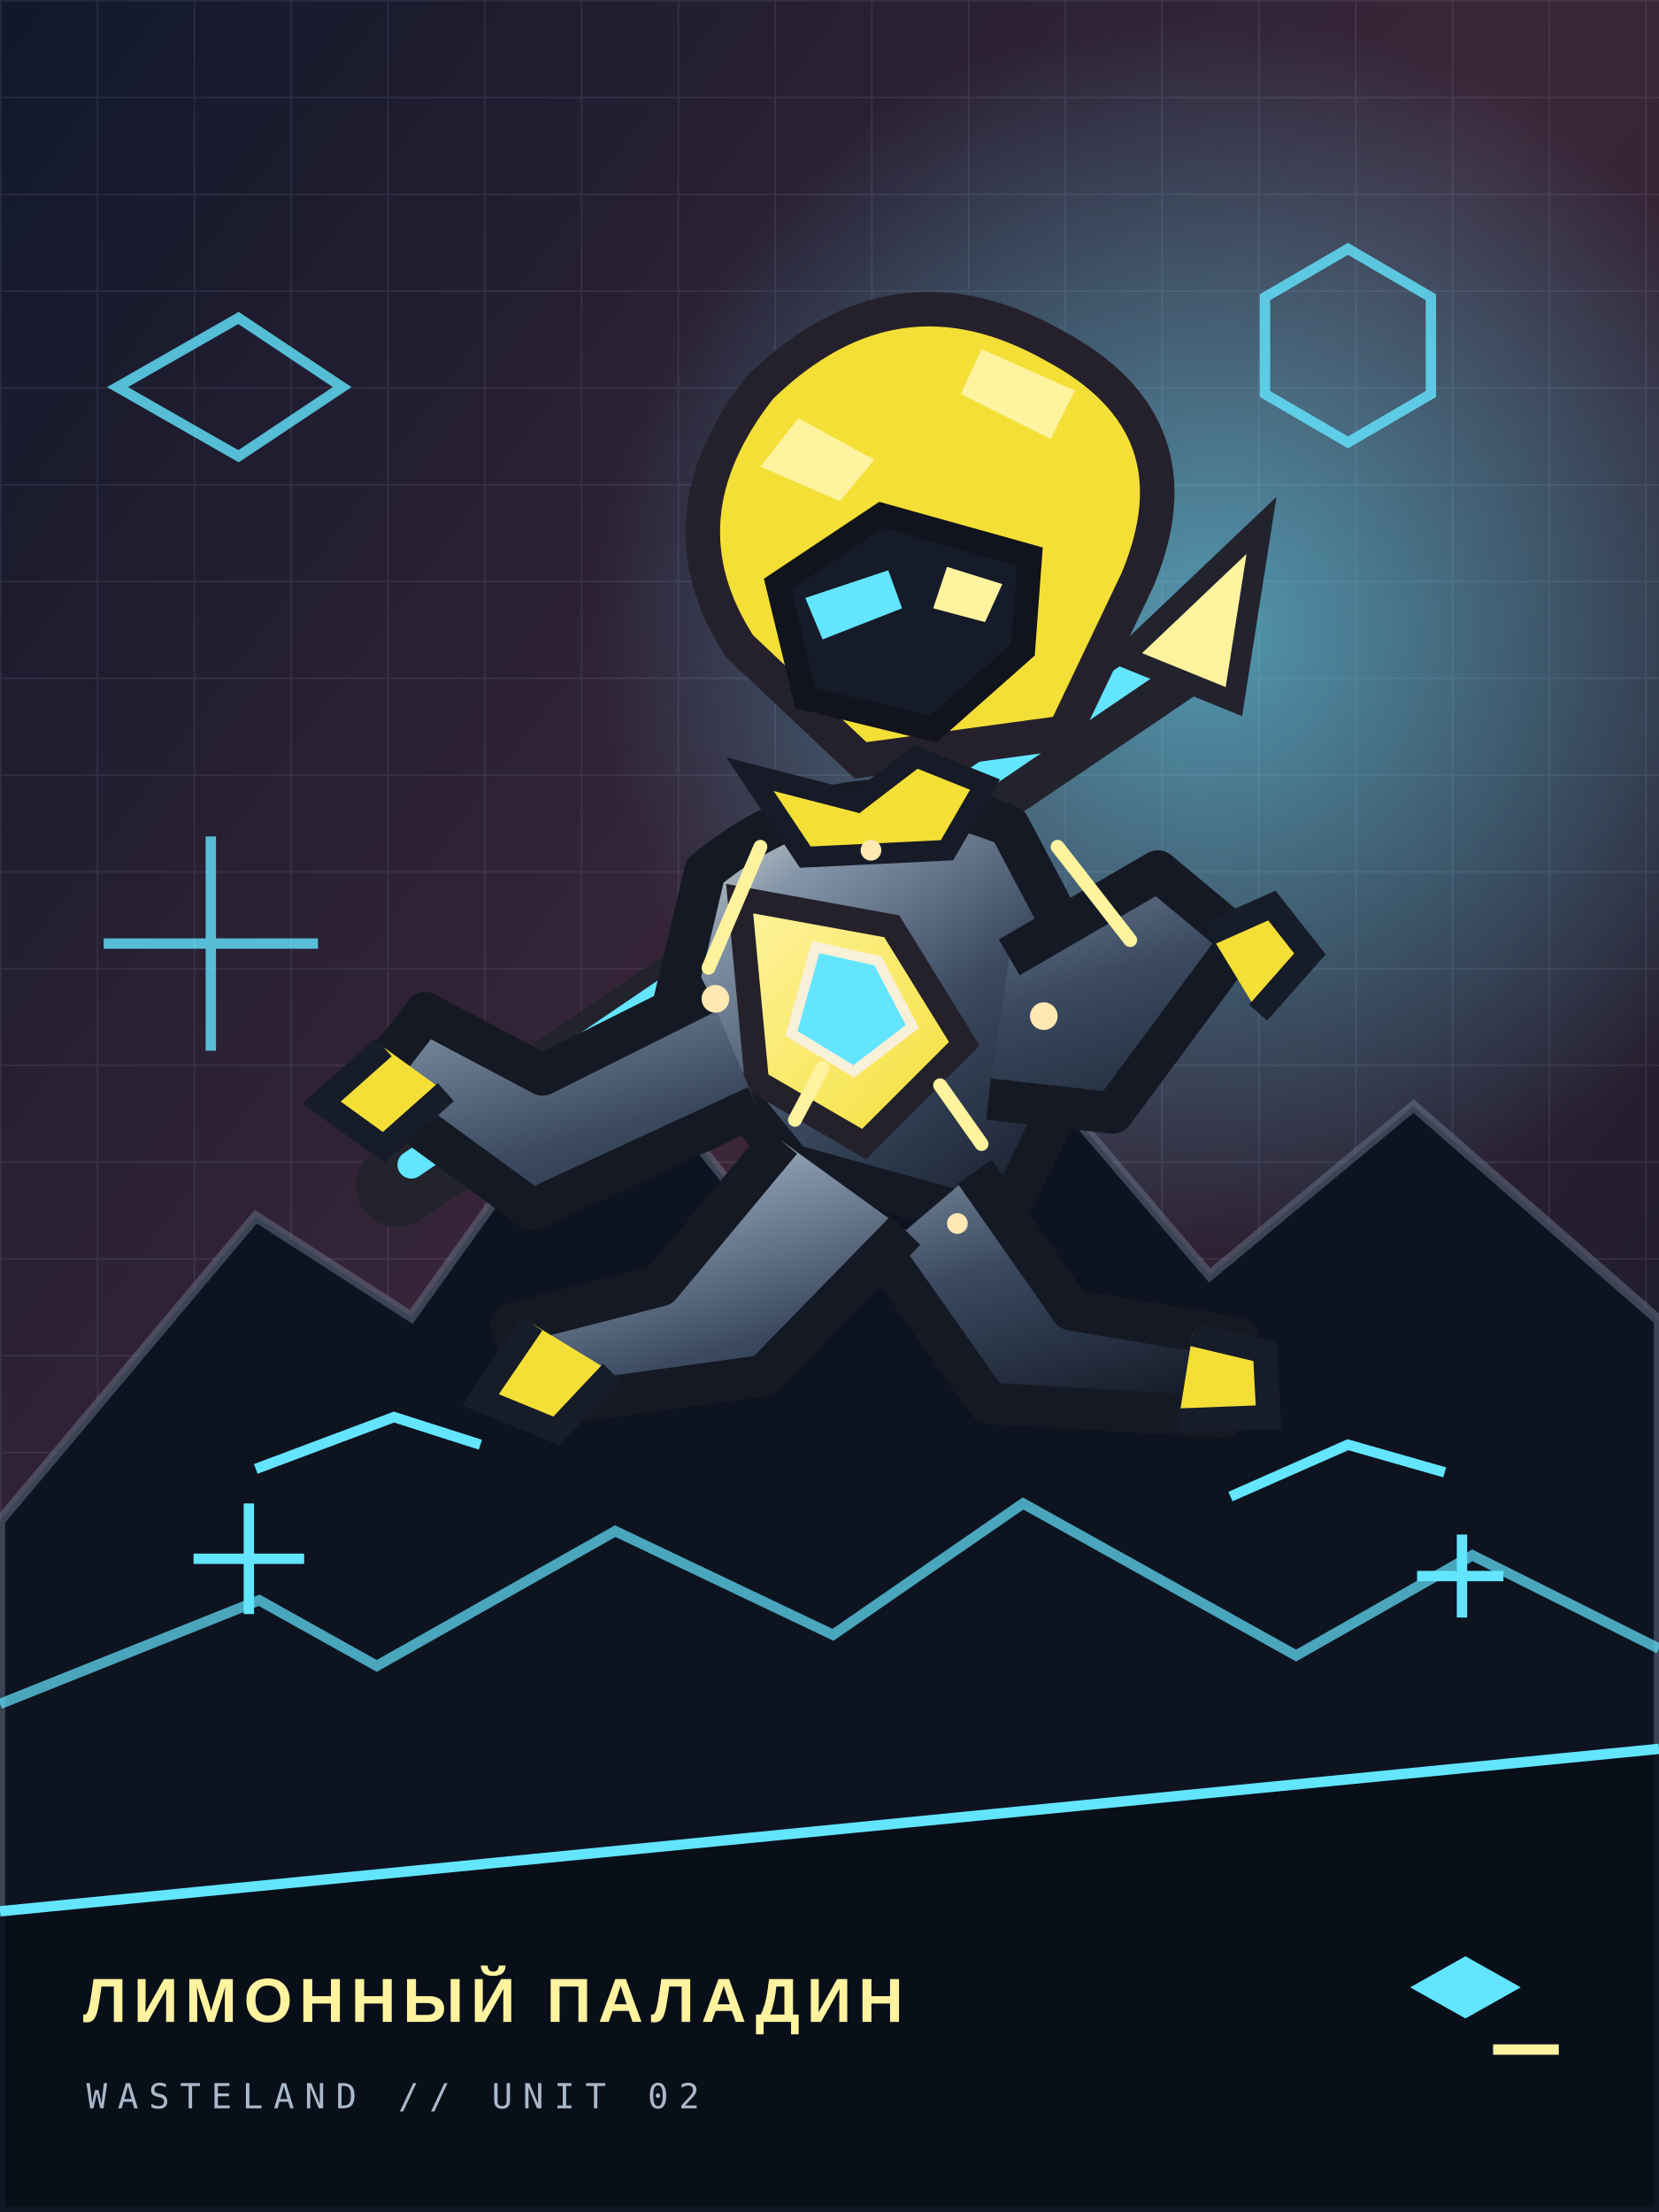
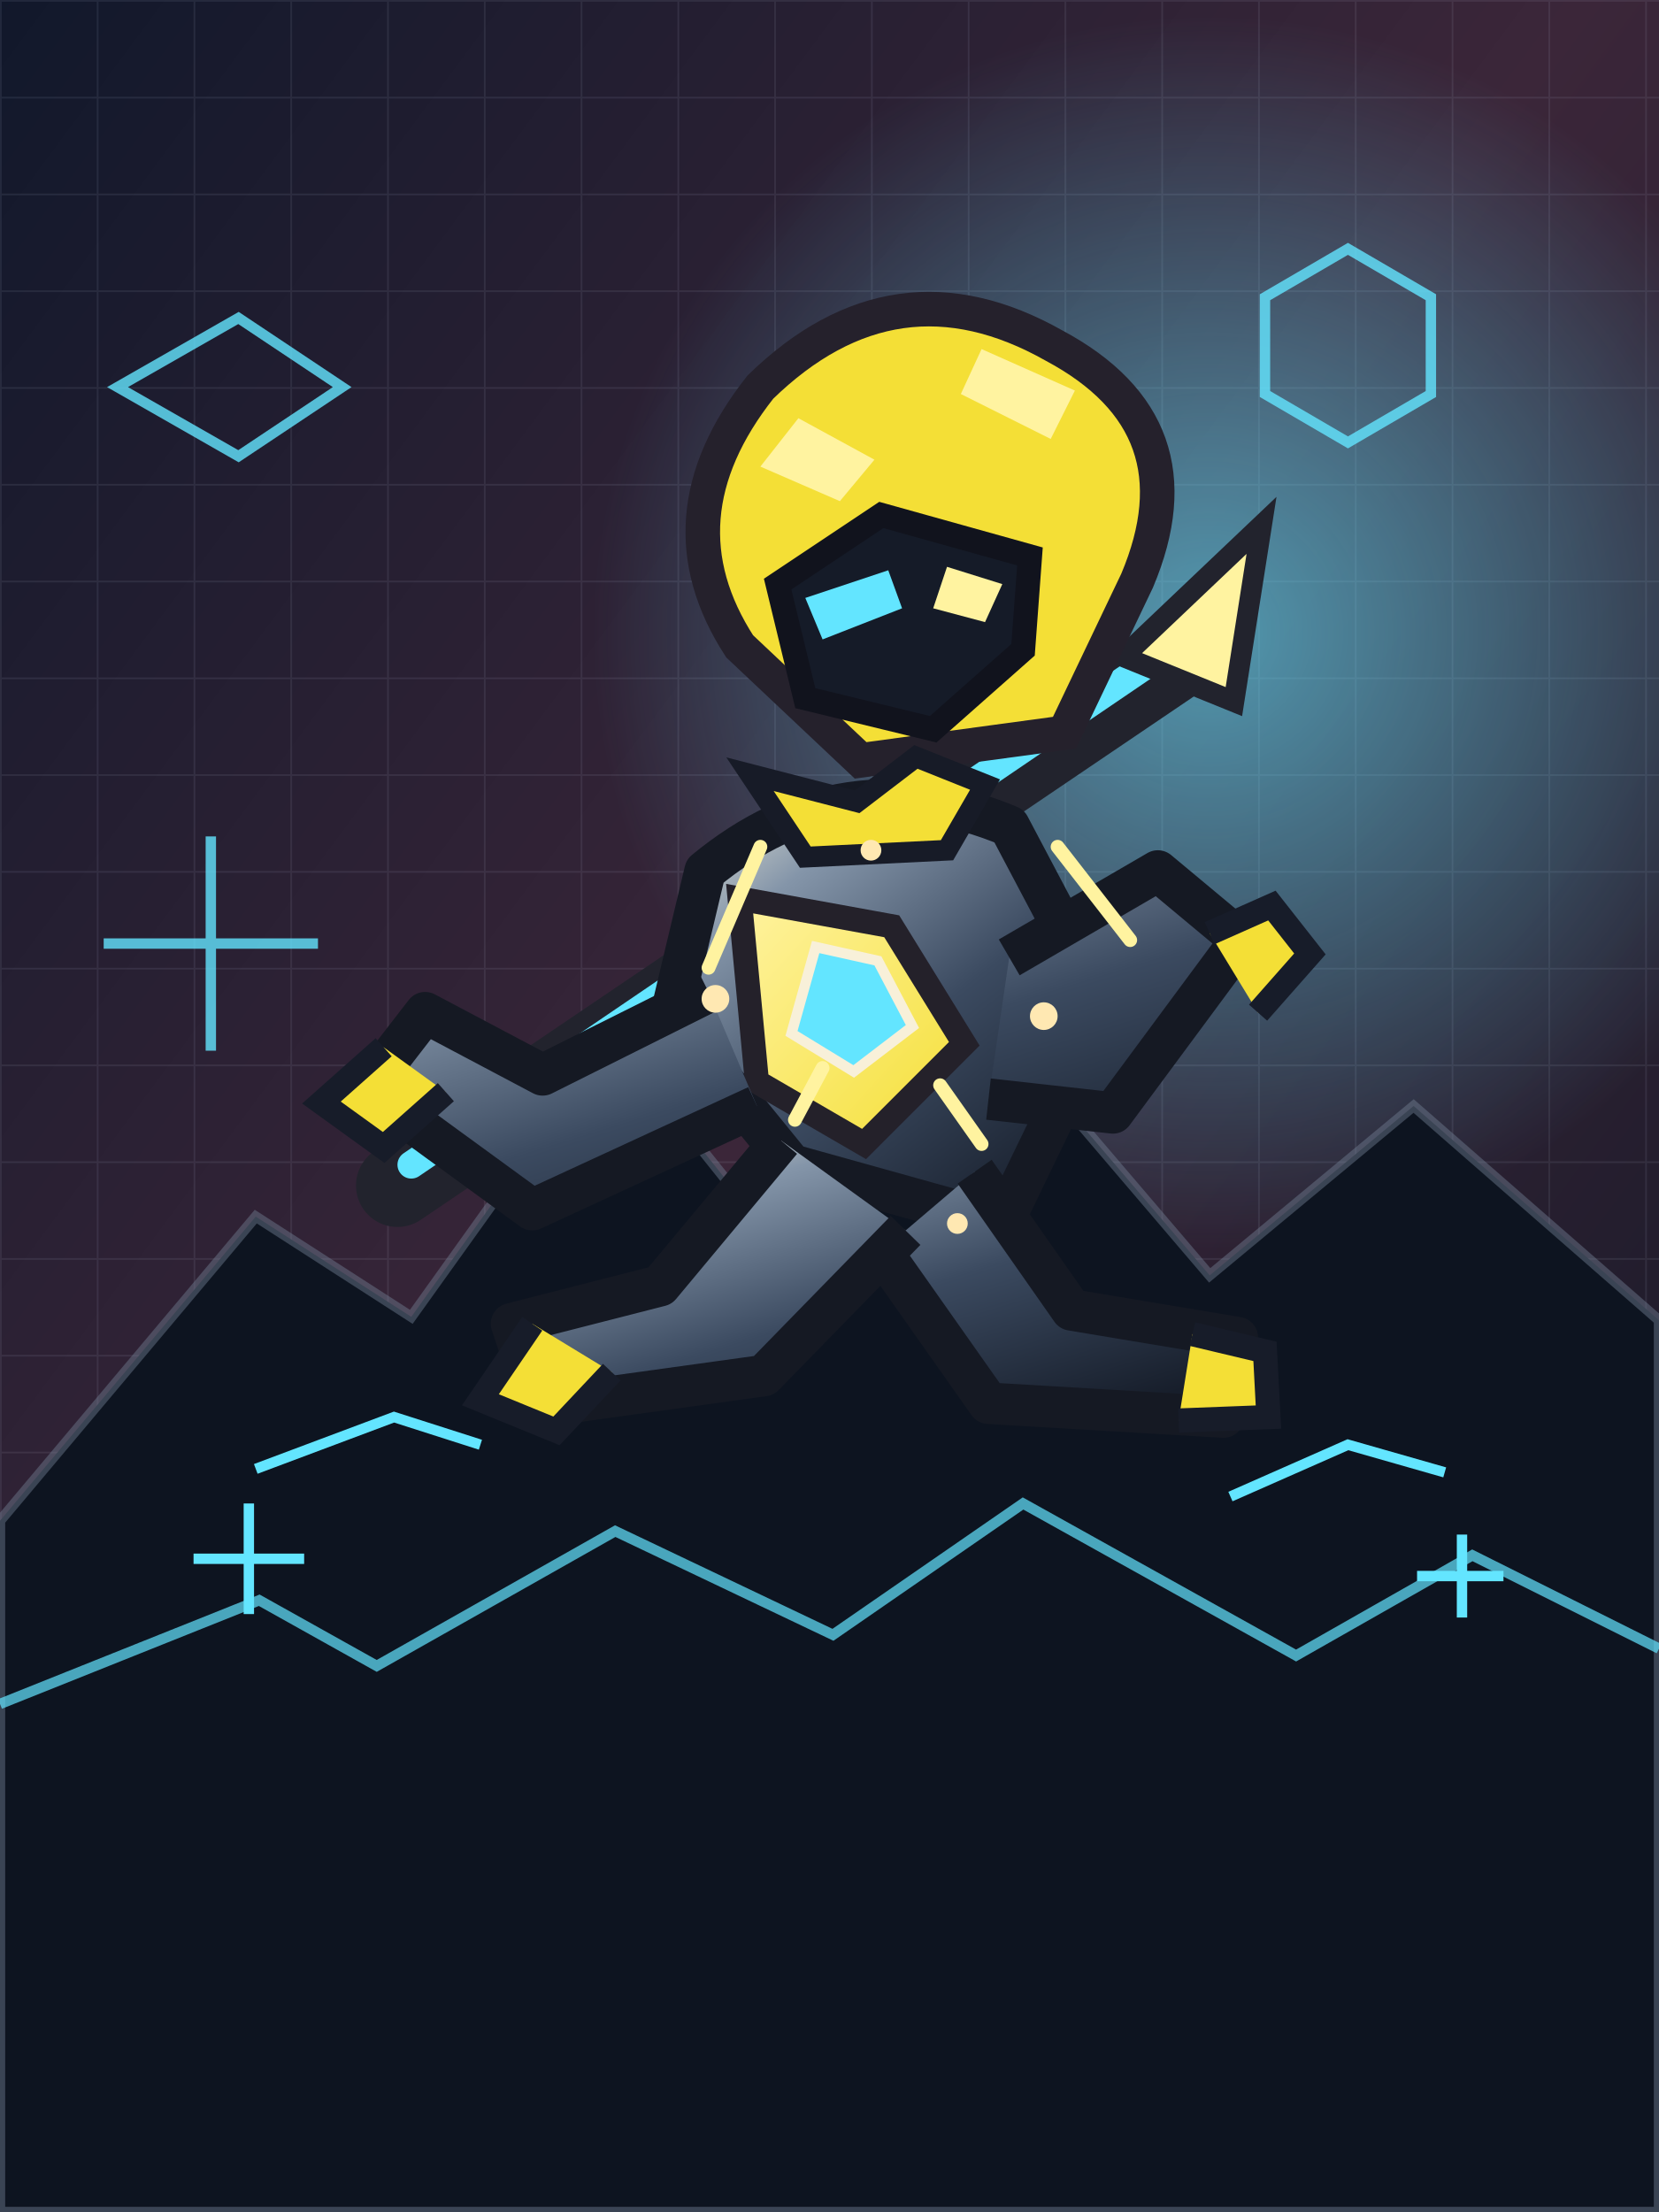
<svg xmlns="http://www.w3.org/2000/svg" width="480" height="640" viewBox="0 0 480 640">
  <defs>
    <linearGradient id="bg" x1="0" y1="0" x2="1" y2="1">
      <stop stop-color="#11182b" />
      <stop offset=".48" stop-color="#3b2639" />
      <stop offset="1" stop-color="#111725" />
    </linearGradient>
    <linearGradient id="metal" x1="0" y1="0" x2=".8" y2="1">
      <stop stop-color="#f2f0df" />
      <stop offset=".25" stop-color="#8495a9" />
      <stop offset=".6" stop-color="#3b4a60" />
      <stop offset="1" stop-color="#171e2b" />
    </linearGradient>
    <linearGradient id="accent" x1="0" y1="0" x2="1" y2="1">
      <stop stop-color="#fff3a0" />
      <stop offset="1" stop-color="#f4df36" />
    </linearGradient>
    <radialGradient id="flare">
      <stop stop-color="#63e5ff" stop-opacity=".6" />
      <stop offset="1" stop-color="#63e5ff" stop-opacity="0" />
    </radialGradient>
    <pattern id="grid" width="28" height="28" patternUnits="userSpaceOnUse">
      <path d="M28 0H0V28" fill="none" stroke="#dce8ff" stroke-opacity=".08" />
    </pattern>
  </defs>
  <rect width="480" height="640" fill="url(#bg)" />
  <rect width="480" height="640" fill="url(#grid)" />
  <circle cx="350" cy="183" r="180" fill="url(#flare)" />
  <path d="M0 440L74 352 119 381 177 300 221 355 280 287 350 369 409 320 480 382V640H0Z" fill="#0d1420" stroke="#718094" stroke-opacity=".45" stroke-width="3" />
  <path d="M0 493l75-30 34 19 69-39 63 30 55-38 79 44 51-29 54 27" fill="none" stroke="#63e5ff" stroke-opacity=".7" stroke-width="3" />
  <g opacity=".8" stroke="#63e5ff" stroke-width="3">
    <path d="M34 112l35-20 30 20-30 20Z" fill="none" />
    <path d="M390 72l24 14v28l-24 14-24-14V86Z" fill="none" />
    <path d="M30 273h62m-31-31v62" />
  </g>
  <path d="M115 343L341 190" stroke="#22232d" stroke-width="24" stroke-linecap="round" />
  <path d="M119 337L344 184" stroke="#63e5ff" stroke-width="8" stroke-linecap="round" />
  <path d="M325 190l40-38-8 51Z" fill="#fff3a0" stroke="#22232d" stroke-width="6" />
  <path d="M204 252Q244 219 292 239L320 292 290 354 229 337 194 294Z" fill="url(#metal)" stroke="#151923" stroke-width="12" stroke-linejoin="round" />
  <path d="M214 260l44 8 21 34-29 29-31-18Z" fill="url(#accent)" stroke="#24212a" stroke-width="7" />
  <path d="M236 274l18 4 10 19-17 13-18-11Z" fill="#63e5ff" stroke="#f8f0d9" stroke-width="3" />
  <path d="M205 287l-48 24-34-18-17 22 48 35 65-30M292 277l43-25 24 20-37 50-36-4" fill="url(#metal)" stroke="#151923" stroke-width="12" stroke-linejoin="round" />
  <path d="M111 303l-18 16 18 13 18-16M350 270l18-8 11 14-15 17" fill="#f4df36" stroke="#171c29" stroke-width="7" />
  <path d="M226 330l-35 42-43 11 8 24 65-9 41-42M282 339l28 40 48 8-4 23-68-4-31-44" fill="url(#metal)" stroke="#151923" stroke-width="12" stroke-linejoin="round" />
  <path d="M154 383l-15 22 22 9 16-17M345 386l21 5 1 19-26 1" fill="#f4df36" stroke="#171c29" stroke-width="7" />
  <path d="M214 187 Q190 150 220 112 Q259 74 305 100 Q348 123 329 168 L308 212 249 220Z" fill="#f4df36" stroke="#25212c" stroke-width="10" />
  <path d="M231 121l22 12-10 12-23-10M284 101l27 12-7 14-26-13" fill="#fff3a0" />
  <path d="M225 169l30-20 43 12-2 27-26 23-37-9Z" fill="#151b28" stroke="#11131d" stroke-width="7" />
  <path d="M233 173l24-8 4 11-23 9Z" fill="#63e5ff" />
  <path d="M274 164l16 5-5 11-15-4Z" fill="#fff3a0" />
  <path d="M217 224l31 8 17-13 20 8-11 19-41 2Z" fill="#f4df36" stroke="#171b27" stroke-width="6" />
  <path d="M220 245l-15 35m101-35 21 27M238 309l-8 15m42-10 12 17" stroke="#fff3a0" stroke-width="4" stroke-linecap="round" />
  <g fill="#ffe8b2">
    <circle cx="207" cy="289" r="4" />
    <circle cx="302" cy="294" r="4" />
    <circle cx="252" cy="246" r="3" />
    <circle cx="277" cy="354" r="3" />
  </g>
  <g stroke="#63e5ff" stroke-width="3" fill="none">
    <path d="M74 425l40-15 25 8M356 433l34-15 28 8" />
    <path d="M56 451h32m-16-16v32M410 456h25m-12-12v24" />
  </g>
-   <path d="M0 553L480 506V640H0Z" fill="#090e18" fill-opacity=".82" />
-   <path d="M0 553L480 506" stroke="#63e5ff" stroke-width="3" />
-   <text x="24" y="585" font-family="Arial,sans-serif" font-size="18" font-weight="900" fill="#fff3a0" letter-spacing="2">ЛИМОННЫЙ ПАЛАДИН</text>
-   <text x="25" y="610" font-family="monospace" font-size="10" fill="#a9b8ca" letter-spacing="3">WASTELAND // UNIT 02</text>
-   <path d="M424 566l16 9-16 9-16-9Z" fill="#63e5ff" />
-   <path d="M432 593h19" stroke="#fff3a0" stroke-width="3" />
</svg>
